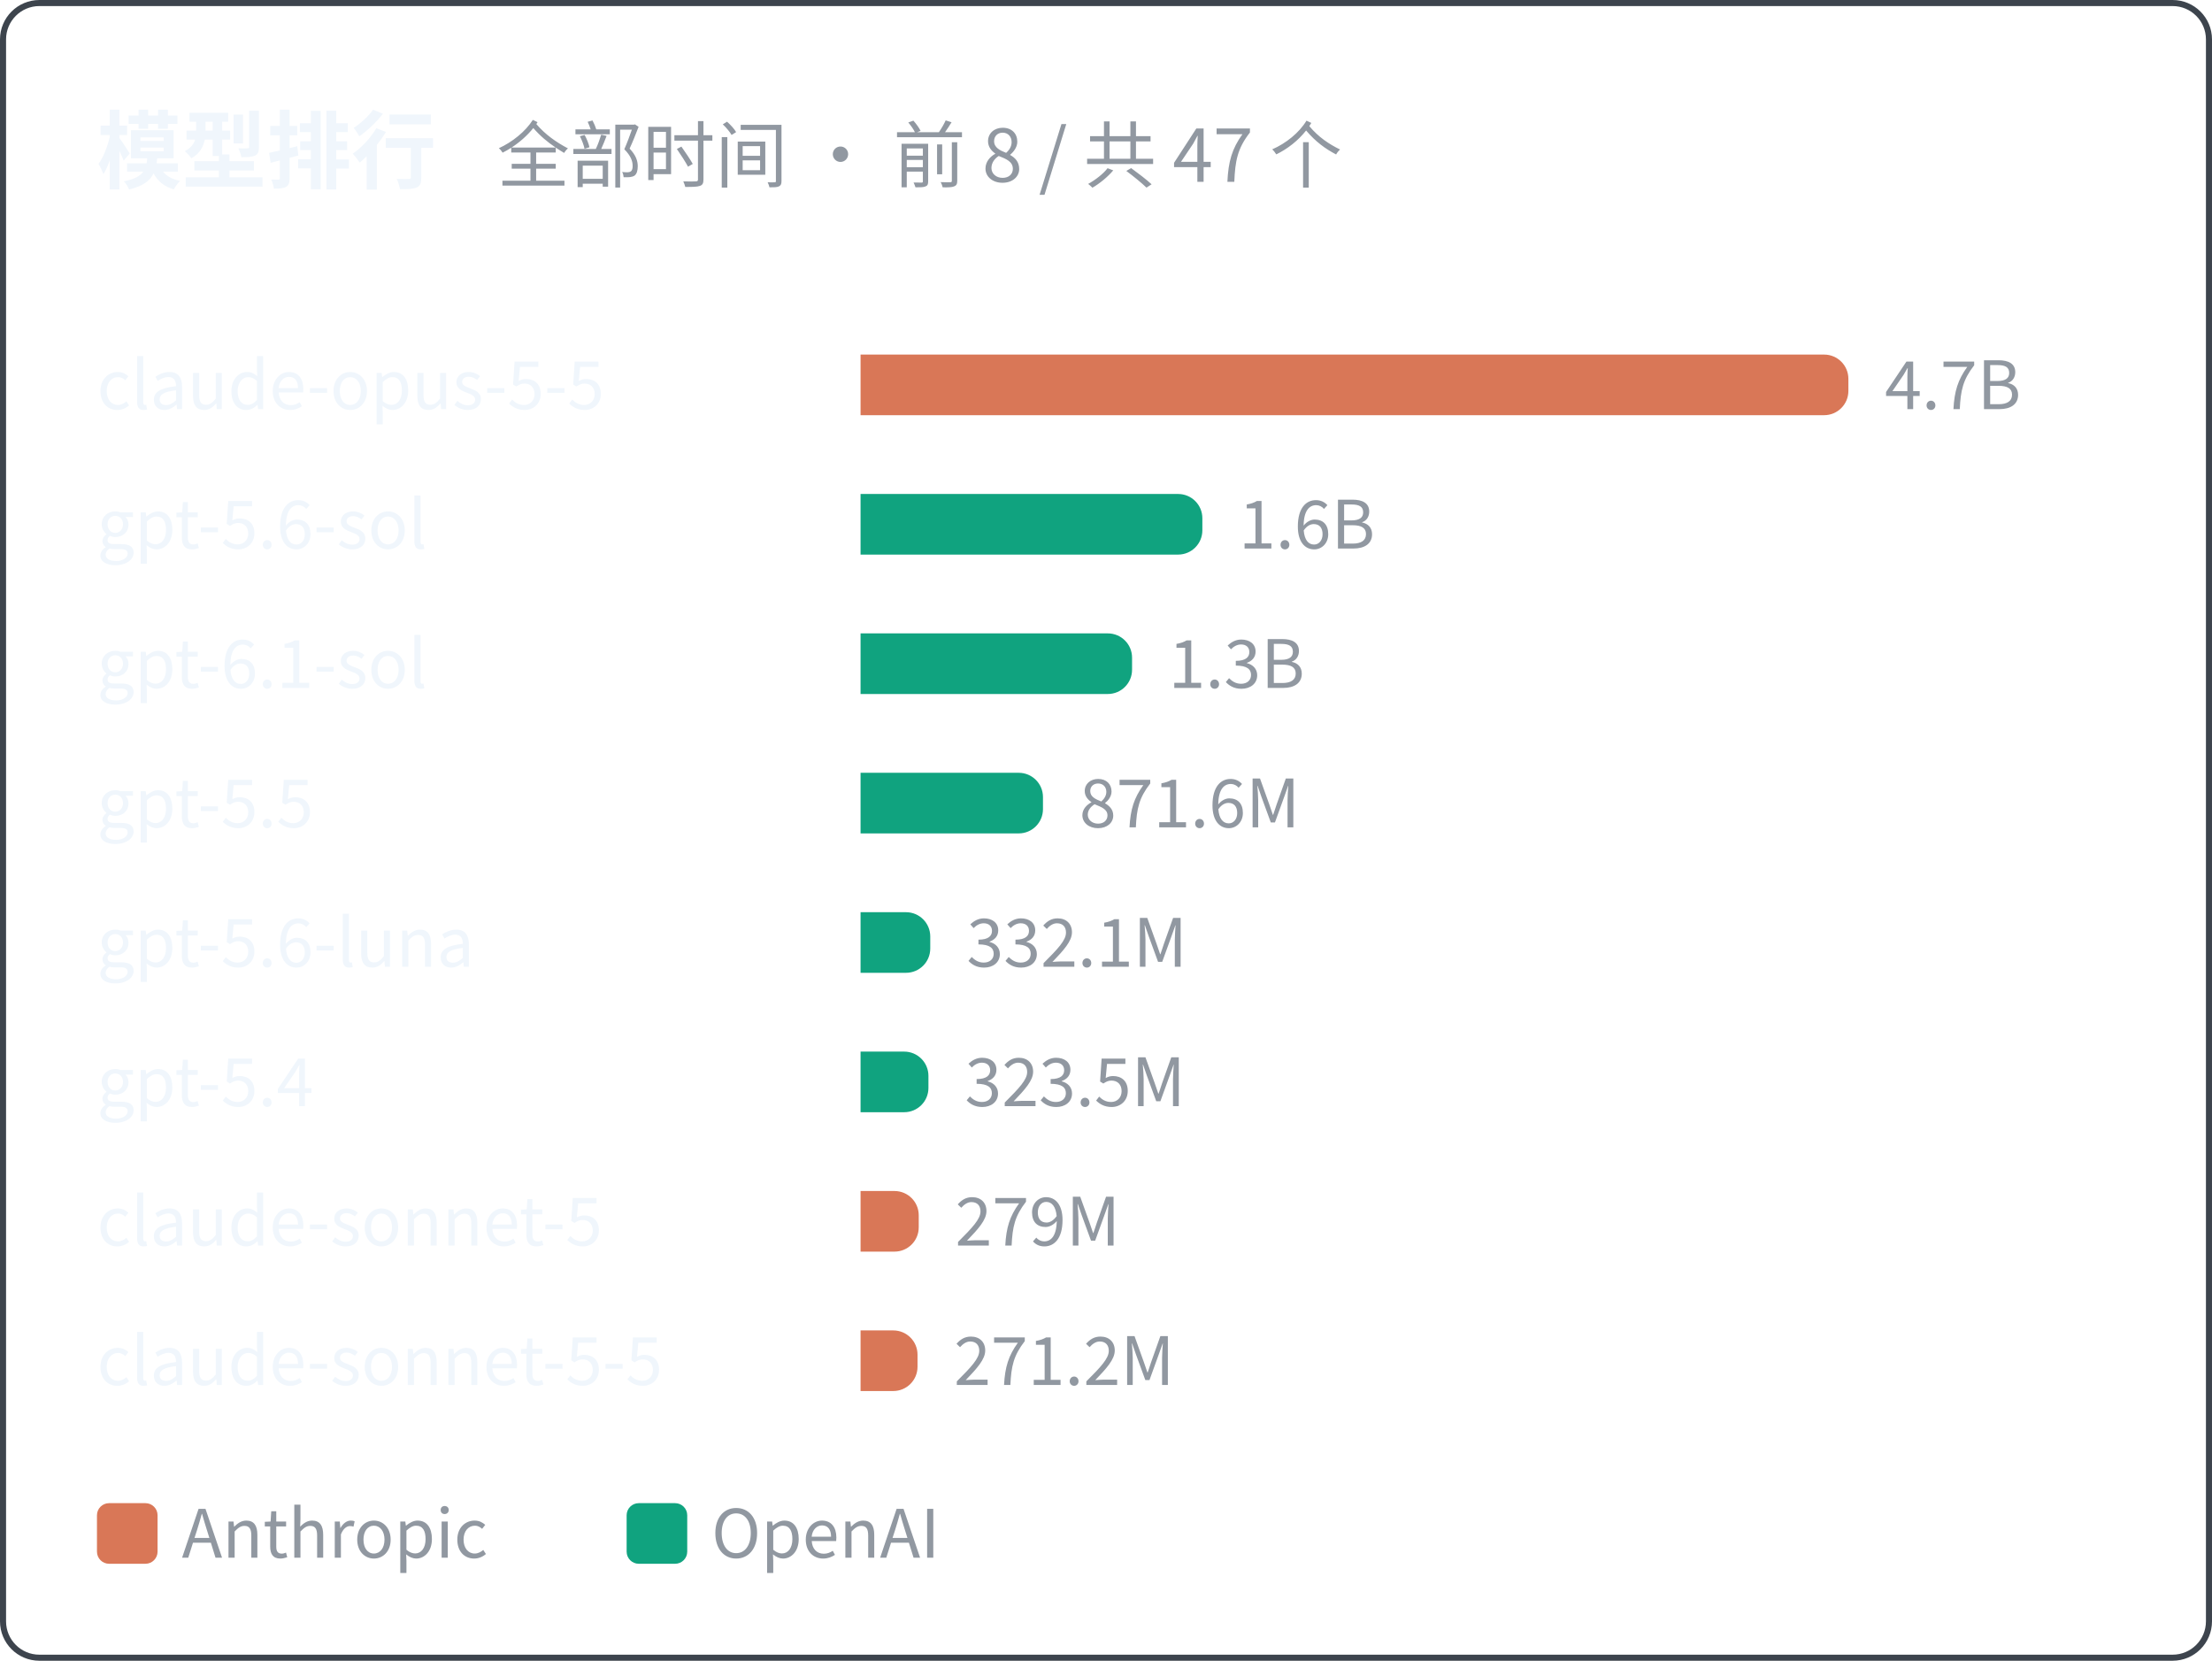
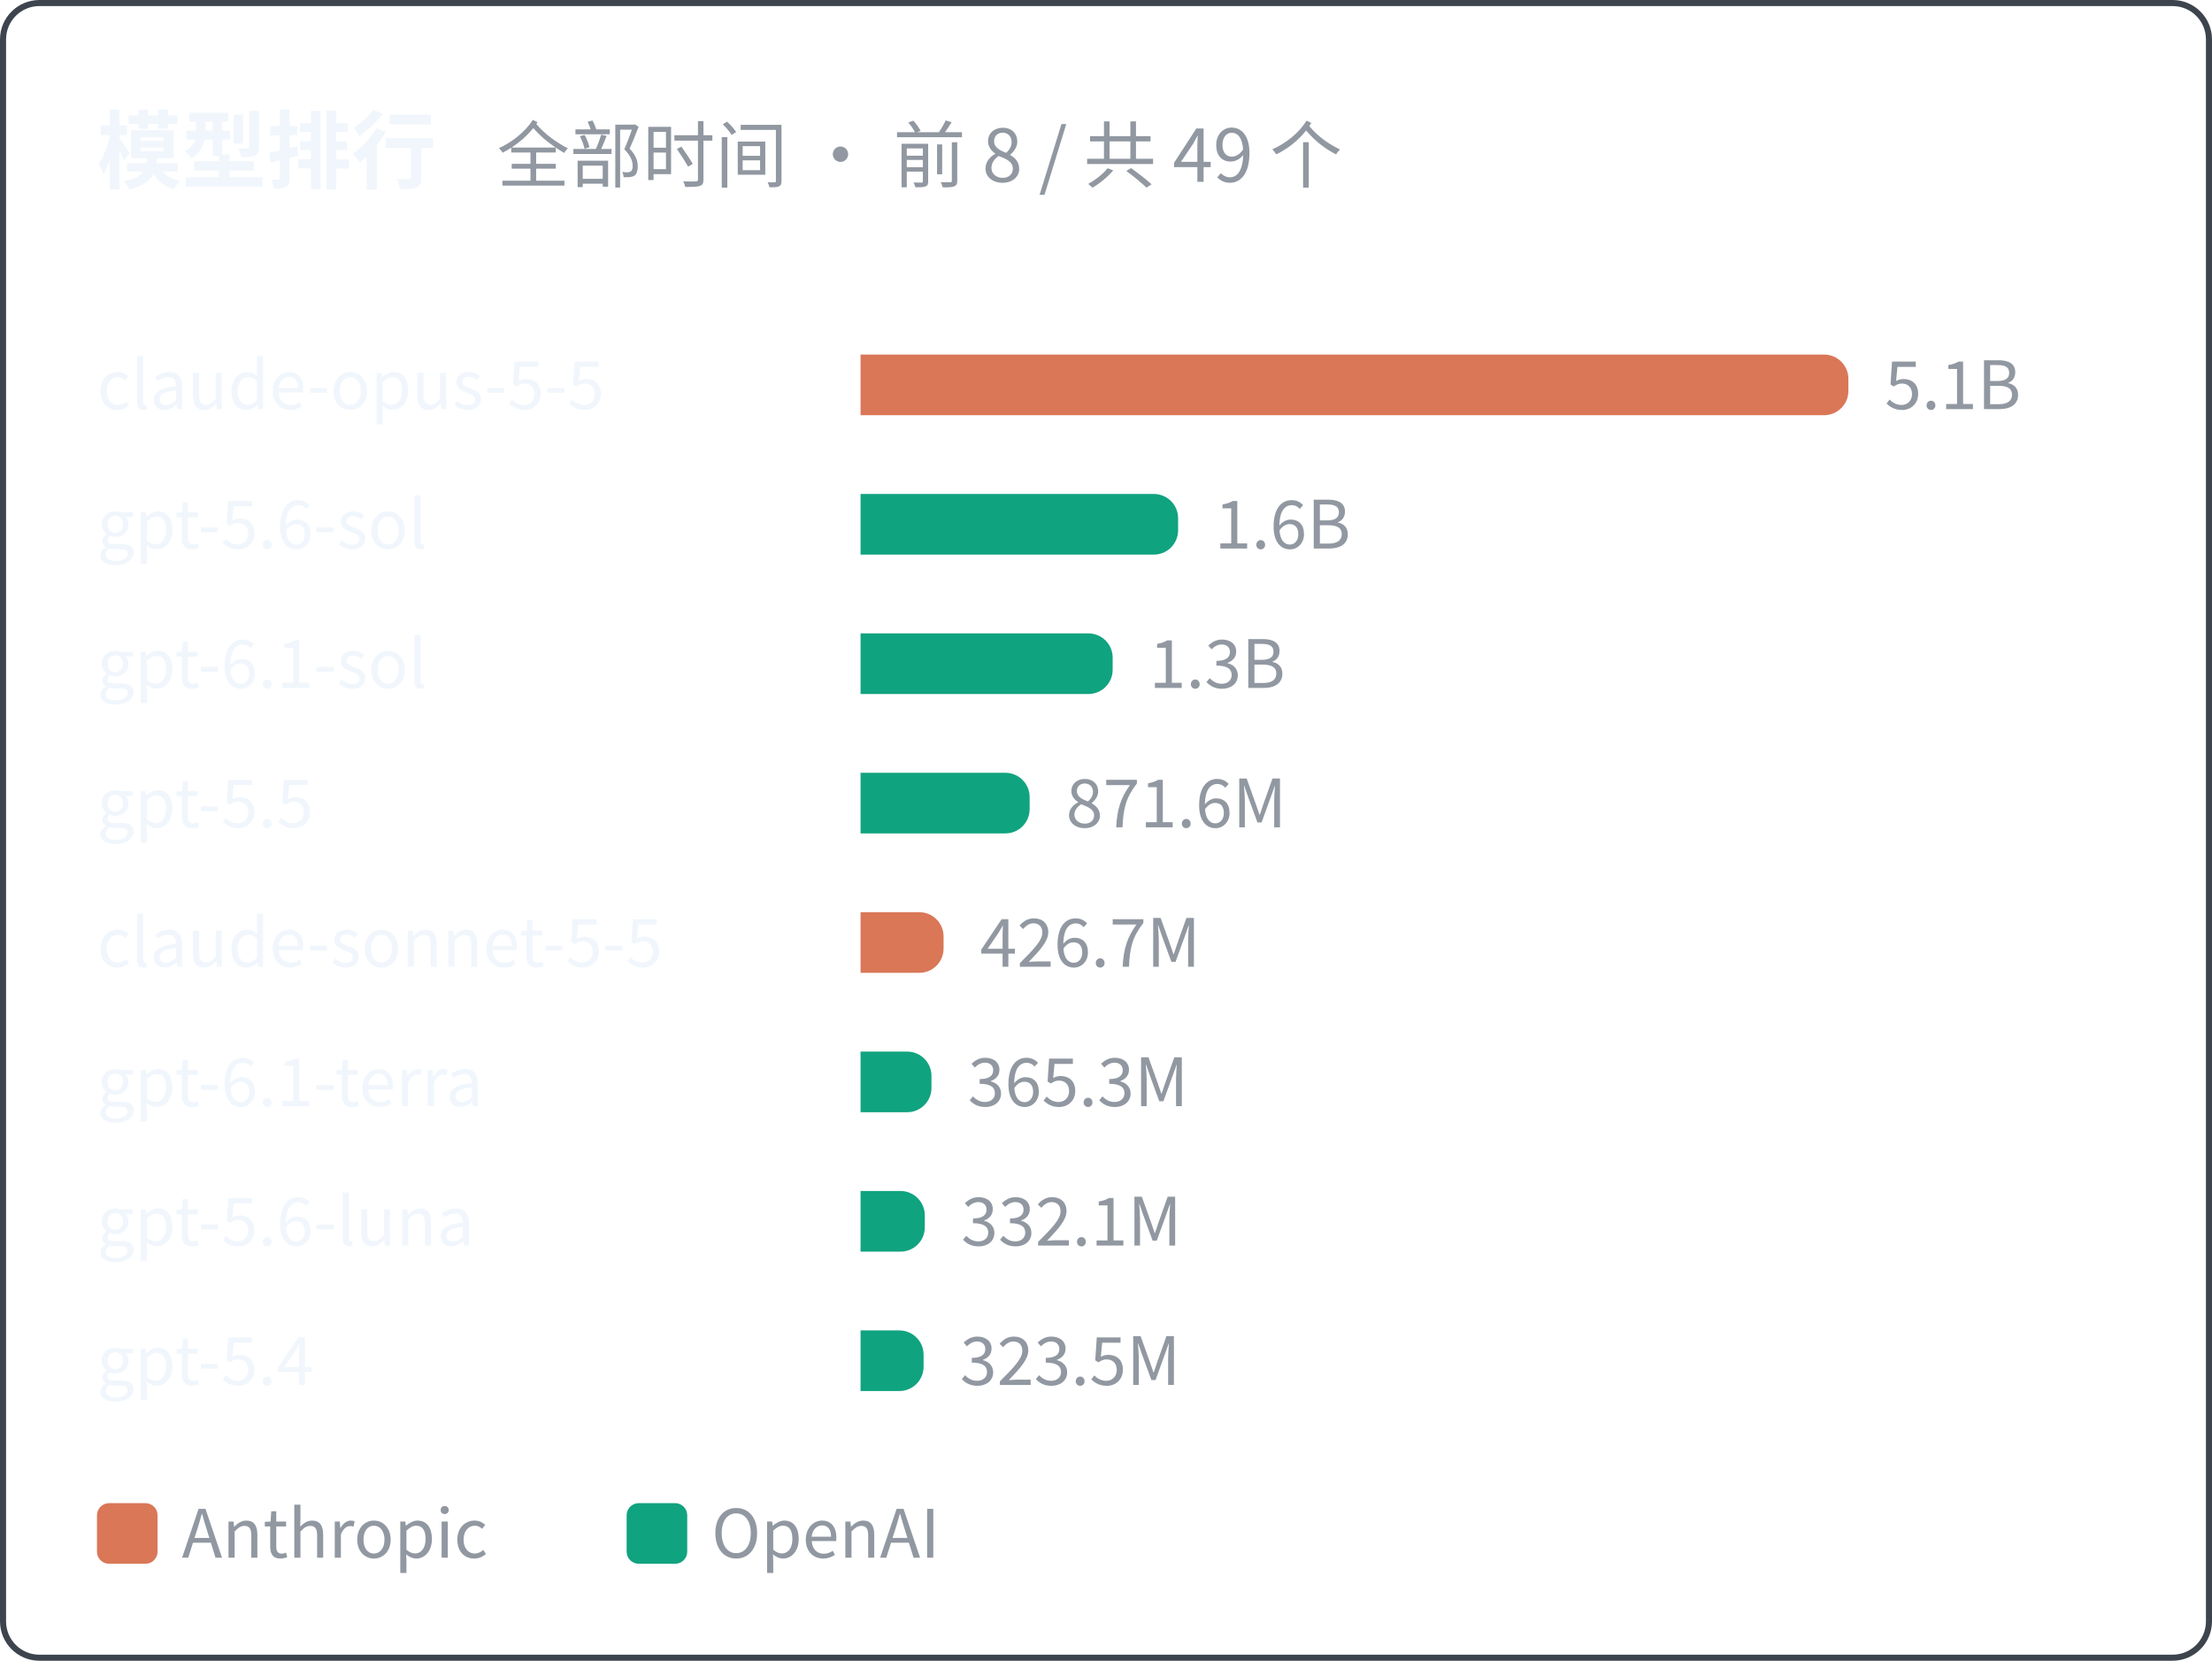
<svg xmlns="http://www.w3.org/2000/svg" width="365" height="274" viewBox="0 0 365 274" font-family="system-ui, -apple-system, 'Segoe UI', 'PingFang SC', 'Microsoft YaHei', 'Noto Sans CJK SC', sans-serif">
  <rect x="0.5" y="0.5" width="364" height="273" rx="6" fill="none" stroke="#3d444d" />
-   <text x="16" y="30" font-size="14" font-weight="600" fill="#f0f6fc">模型排行<tspan dx="10" font-size="12" font-weight="400" fill="#9198a1">全部时间 · 前 8 / 共 47 个</tspan>
+   <text x="16" y="30" font-size="14" font-weight="600" fill="#f0f6fc">模型排行<tspan dx="10" font-size="12" font-weight="400" fill="#9198a1">全部时间 · 前 8 / 共 49 个</tspan>
  </text>
  <path d="M142 58.5 h159.0 a4.0 4.0 0 0 1 4.0 4.0 v2.0 a4.0 4.0 0 0 1 -4.0 4.0 h-159.0 z" fill="#d97757" />
  <text x="16" y="67.5" font-size="11" fill="#f0f6fc">claude-opus-5-5</text>
-   <text x="311.0" y="67.5" font-size="11" fill="#9198a1">4.7B</text>
-   <path d="M142 81.5 h52.4 a4.0 4.0 0 0 1 4.0 4.0 v2.0 a4.0 4.0 0 0 1 -4.0 4.0 h-52.4 z" fill="#10a37f" />
+   <text x="311.0" y="67.5" font-size="11" fill="#9198a1">5.1B</text>
+   <path d="M142 81.5 h48.4 a4.0 4.0 0 0 1 4.0 4.0 v2.0 a4.0 4.0 0 0 1 -4.0 4.0 h-48.4 z" fill="#10a37f" />
  <text x="16" y="90.5" font-size="11" fill="#f0f6fc">gpt-5.6-sol</text>
-   <text x="204.4" y="90.5" font-size="11" fill="#9198a1">1.6B</text>
-   <path d="M142 104.5 h40.8 a4.0 4.0 0 0 1 4.0 4.0 v2.0 a4.0 4.0 0 0 1 -4.0 4.0 h-40.8 z" fill="#10a37f" />
+   <text x="200.4" y="90.5" font-size="11" fill="#9198a1">1.6B</text>
+   <path d="M142 104.5 h37.6 a4.0 4.0 0 0 1 4.0 4.0 v2.0 a4.0 4.0 0 0 1 -4.0 4.0 h-37.6 z" fill="#10a37f" />
  <text x="16" y="113.5" font-size="11" fill="#f0f6fc">gpt-6.1-sol</text>
-   <text x="192.8" y="113.5" font-size="11" fill="#9198a1">1.3B</text>
-   <path d="M142 127.5 h26.1 a4.0 4.0 0 0 1 4.0 4.0 v2.0 a4.0 4.0 0 0 1 -4.0 4.0 h-26.1 z" fill="#10a37f" />
+   <text x="189.6" y="113.5" font-size="11" fill="#9198a1">1.3B</text>
+   <path d="M142 127.5 h23.9 a4.0 4.0 0 0 1 4.0 4.0 v2.0 a4.0 4.0 0 0 1 -4.0 4.0 h-23.9 z" fill="#10a37f" />
  <text x="16" y="136.5" font-size="11" fill="#f0f6fc">gpt-5.5</text>
-   <text x="178.1" y="136.5" font-size="11" fill="#9198a1">871.6M</text>
-   <path d="M142 150.5 h7.5 a4.0 4.0 0 0 1 4.0 4.0 v2.0 a4.0 4.0 0 0 1 -4.0 4.0 h-7.5 z" fill="#10a37f" />
-   <text x="16" y="159.5" font-size="11" fill="#f0f6fc">gpt-5.6-luna</text>
-   <text x="159.5" y="159.5" font-size="11" fill="#9198a1">332.1M</text>
-   <path d="M142 173.5 h7.2 a4.0 4.0 0 0 1 4.0 4.0 v2.0 a4.0 4.0 0 0 1 -4.0 4.0 h-7.2 z" fill="#10a37f" />
-   <text x="16" y="182.5" font-size="11" fill="#f0f6fc">gpt-5.4</text>
-   <text x="159.2" y="182.5" font-size="11" fill="#9198a1">323.5M</text>
-   <path d="M142 196.5 h5.6 a4.0 4.0 0 0 1 4.0 4.0 v2.0 a4.0 4.0 0 0 1 -4.0 4.0 h-5.6 z" fill="#d97757" />
-   <text x="16" y="205.5" font-size="11" fill="#f0f6fc">claude-sonnet-5</text>
-   <text x="157.6" y="205.5" font-size="11" fill="#9198a1">279M</text>
-   <path d="M142 219.5 h5.4 a4.0 4.0 0 0 1 4.0 4.0 v2.0 a4.0 4.0 0 0 1 -4.0 4.0 h-5.4 z" fill="#d97757" />
-   <text x="16" y="228.5" font-size="11" fill="#f0f6fc">claude-sonnet-5-5</text>
-   <text x="157.4" y="228.5" font-size="11" fill="#9198a1">271.2M</text>
+   <text x="175.9" y="136.5" font-size="11" fill="#9198a1">871.6M</text>
+   <path d="M142 150.5 h9.7 a4.0 4.0 0 0 1 4.0 4.0 v2.0 a4.0 4.0 0 0 1 -4.0 4.0 h-9.7 z" fill="#d97757" />
+   <text x="16" y="159.5" font-size="11" fill="#f0f6fc">claude-sonnet-5-5</text>
+   <text x="161.7" y="159.5" font-size="11" fill="#9198a1">426.7M</text>
+   <path d="M142 173.5 h7.7 a4.0 4.0 0 0 1 4.0 4.0 v2.0 a4.0 4.0 0 0 1 -4.0 4.0 h-7.7 z" fill="#10a37f" />
+   <text x="16" y="182.5" font-size="11" fill="#f0f6fc">gpt-6.1-terra</text>
+   <text x="159.7" y="182.5" font-size="11" fill="#9198a1">365.3M</text>
+   <path d="M142 196.5 h6.6 a4.0 4.0 0 0 1 4.0 4.0 v2.0 a4.0 4.0 0 0 1 -4.0 4.0 h-6.6 z" fill="#10a37f" />
+   <text x="16" y="205.5" font-size="11" fill="#f0f6fc">gpt-5.6-luna</text>
+   <text x="158.6" y="205.5" font-size="11" fill="#9198a1">332.1M</text>
+   <path d="M142 219.5 h6.4 a4.0 4.0 0 0 1 4.0 4.0 v2.0 a4.0 4.0 0 0 1 -4.0 4.0 h-6.4 z" fill="#10a37f" />
+   <text x="16" y="228.5" font-size="11" fill="#f0f6fc">gpt-5.4</text>
+   <text x="158.4" y="228.5" font-size="11" fill="#9198a1">323.5M</text>
  <rect x="16.0" y="248" width="10" height="10" rx="2" fill="#d97757" />
  <text x="30.0" y="257" font-size="11" fill="#9198a1">Anthropic</text>
  <rect x="103.4" y="248" width="10" height="10" rx="2" fill="#10a37f" />
  <text x="117.4" y="257" font-size="11" fill="#9198a1">OpenAI</text>
</svg>
